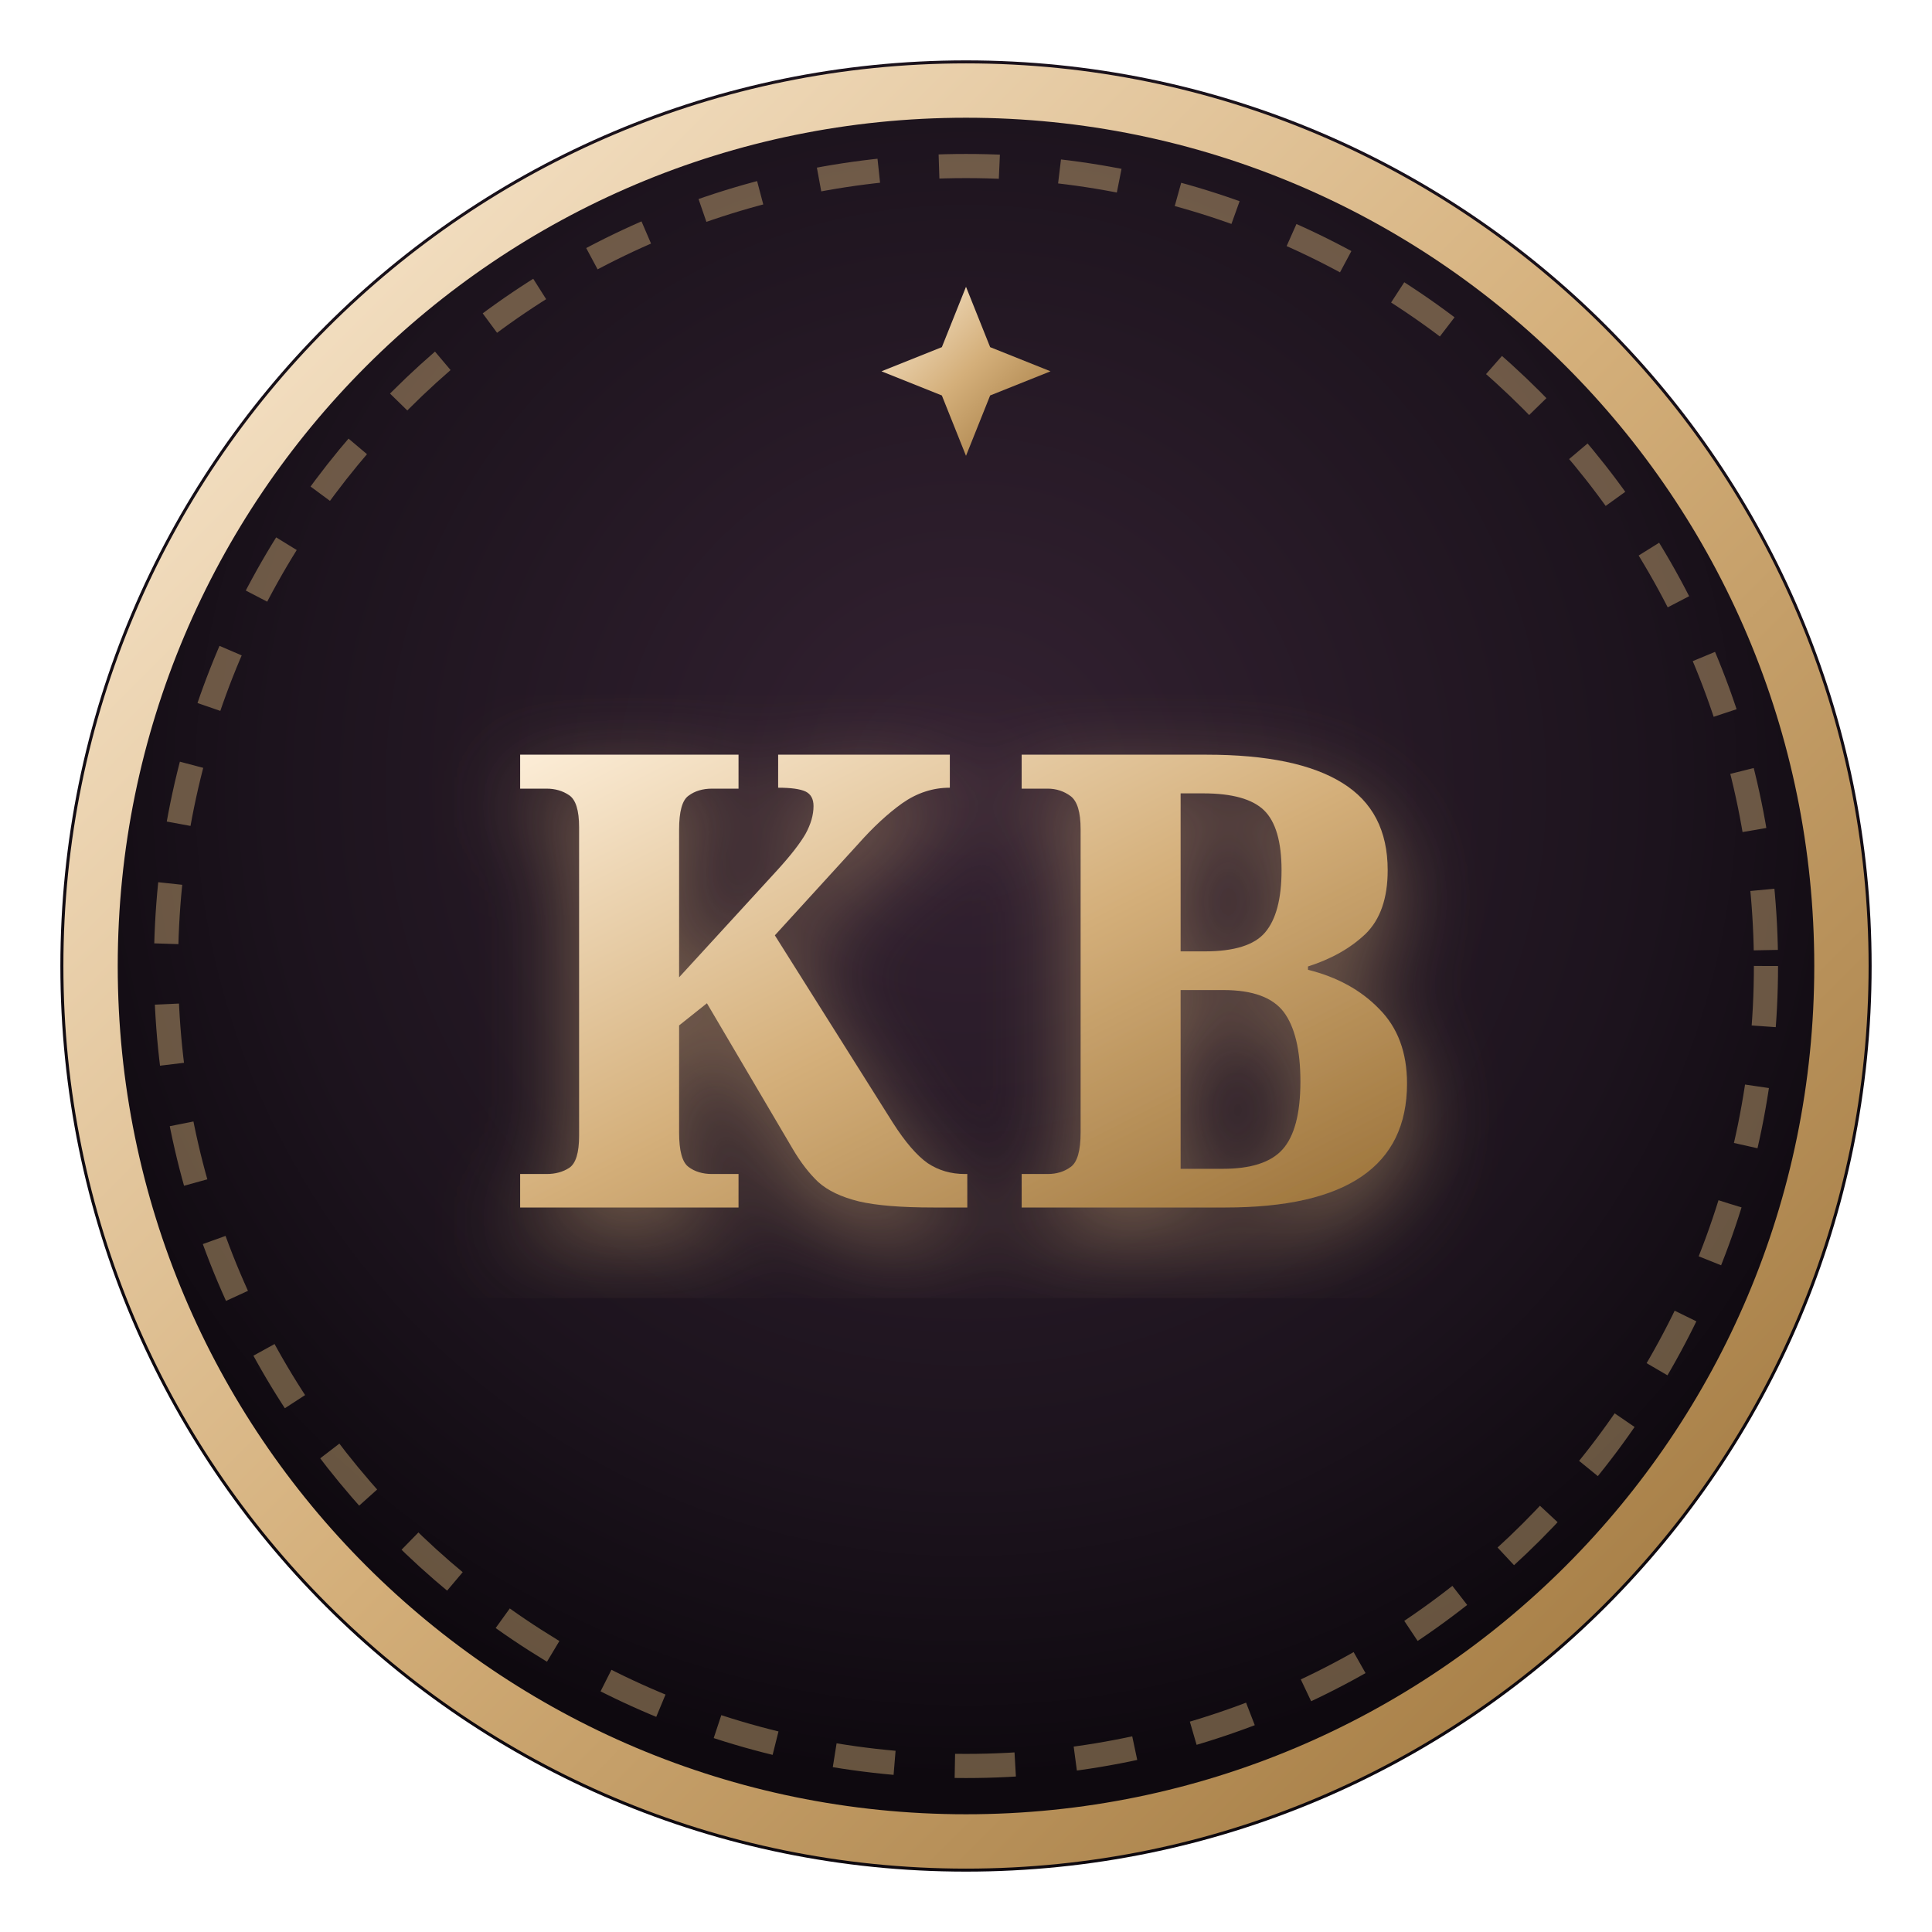
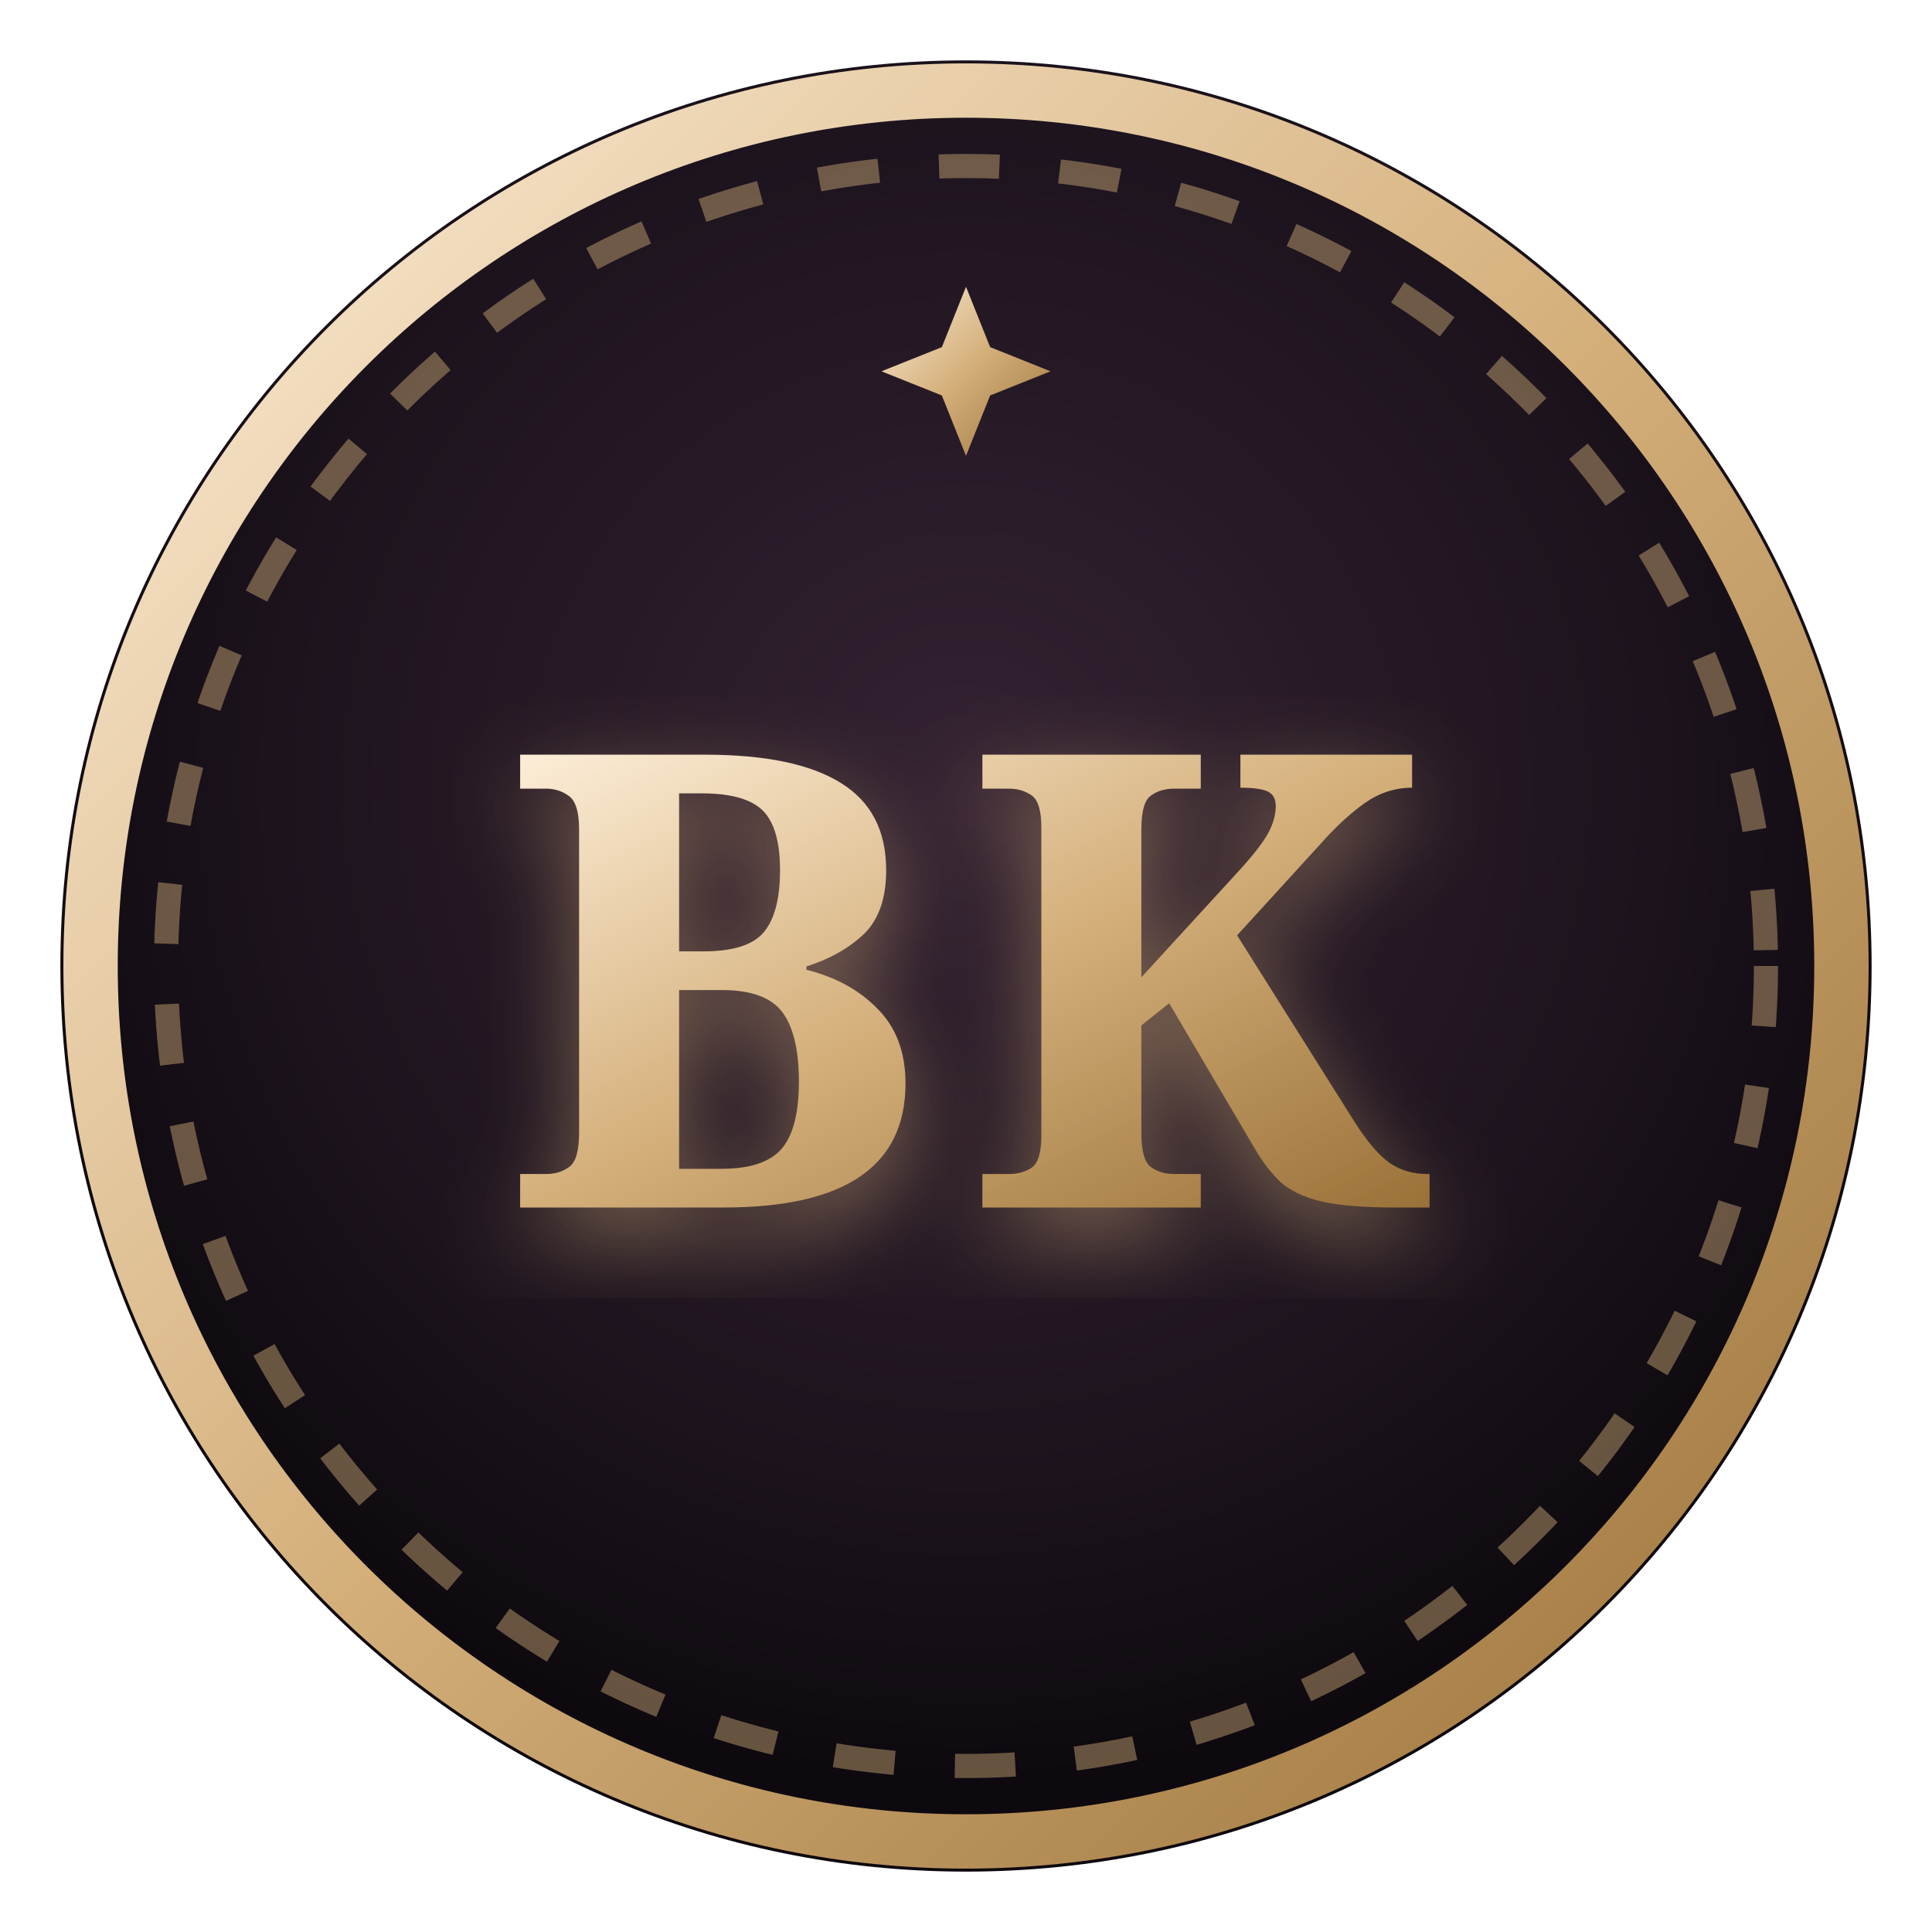
<svg xmlns="http://www.w3.org/2000/svg" viewBox="0 0 64 64" width="64" height="64">
  <defs>
    <radialGradient id="bg" cx="50%" cy="40%" r="55%">
      <stop offset="0%" stop-color="#342232" />
      <stop offset="70%" stop-color="#1c131d" />
      <stop offset="100%" stop-color="#0e090f" />
    </radialGradient>
    <linearGradient id="gold" x1="0%" y1="0%" x2="100%" y2="100%">
      <stop offset="0%" stop-color="#fcedd7" />
      <stop offset="50%" stop-color="#d4af7a" />
      <stop offset="100%" stop-color="#9a7138" />
    </linearGradient>
    <filter id="glow" x="-20%" y="-20%" width="140%" height="140%">
      <feDropShadow dx="0" dy="1" stdDeviation="1.5" flood-color="#d4af7a" flood-opacity="0.5" />
    </filter>
  </defs>
  <circle cx="32" cy="32" r="30" fill="url(#bg)" />
  <circle cx="32" cy="32" r="29" fill="none" stroke="url(#gold)" stroke-width="1.8" />
  <circle cx="32" cy="32" r="26.5" fill="none" stroke="rgba(212, 175, 122, 0.45)" stroke-width="0.8" stroke-dasharray="2 2" />
  <path d="M32 9.5 L32.8 11.5 L34.8 12.3 L32.8 13.1 L32 15.1 L31.2 13.1 L29.2 12.3 L31.2 11.5 Z" fill="url(#gold)" />
-   <text x="32" y="40" font-family="'Cinzel', 'Cormorant Garamond', Georgia, serif" font-size="21" font-weight="700" letter-spacing="1.2" fill="url(#gold)" text-anchor="middle" filter="url(#glow)">KB</text>
+   <text x="32" y="40" font-family="'Cinzel', 'Cormorant Garamond', Georgia, serif" font-size="21" font-weight="700" letter-spacing="1.2" fill="url(#gold)" text-anchor="middle" filter="url(#glow)">BK</text>
</svg>
